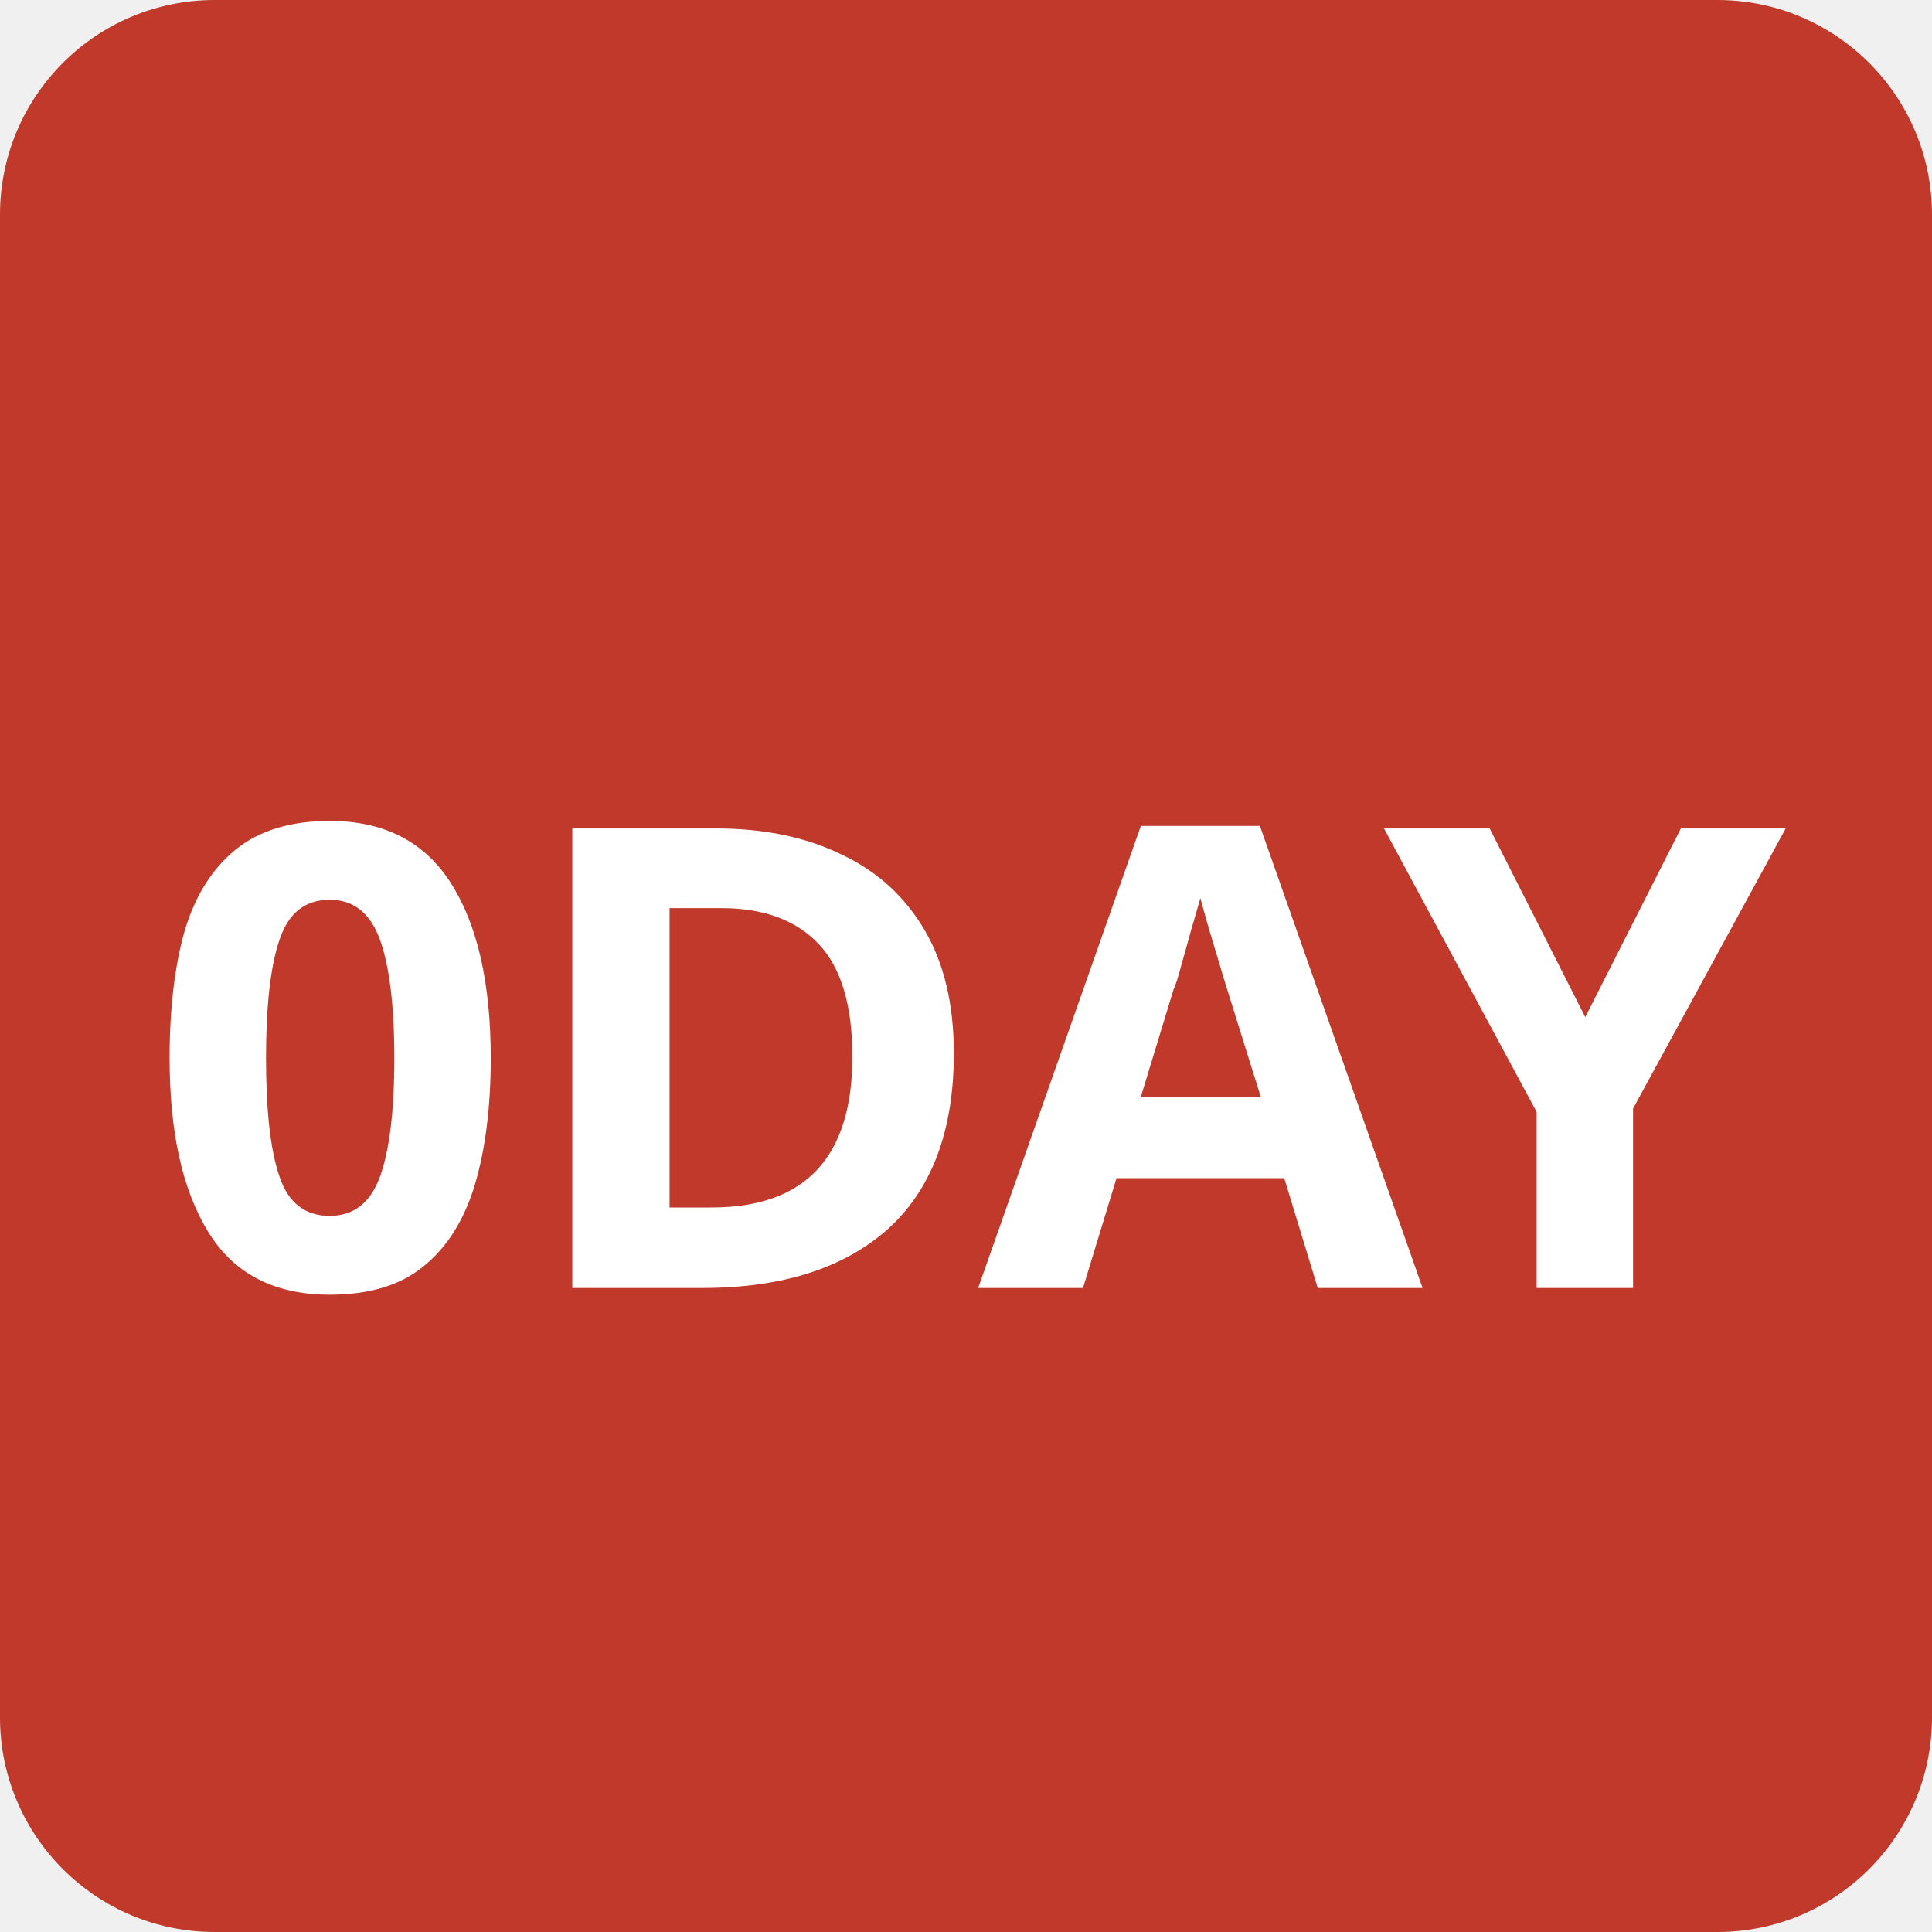
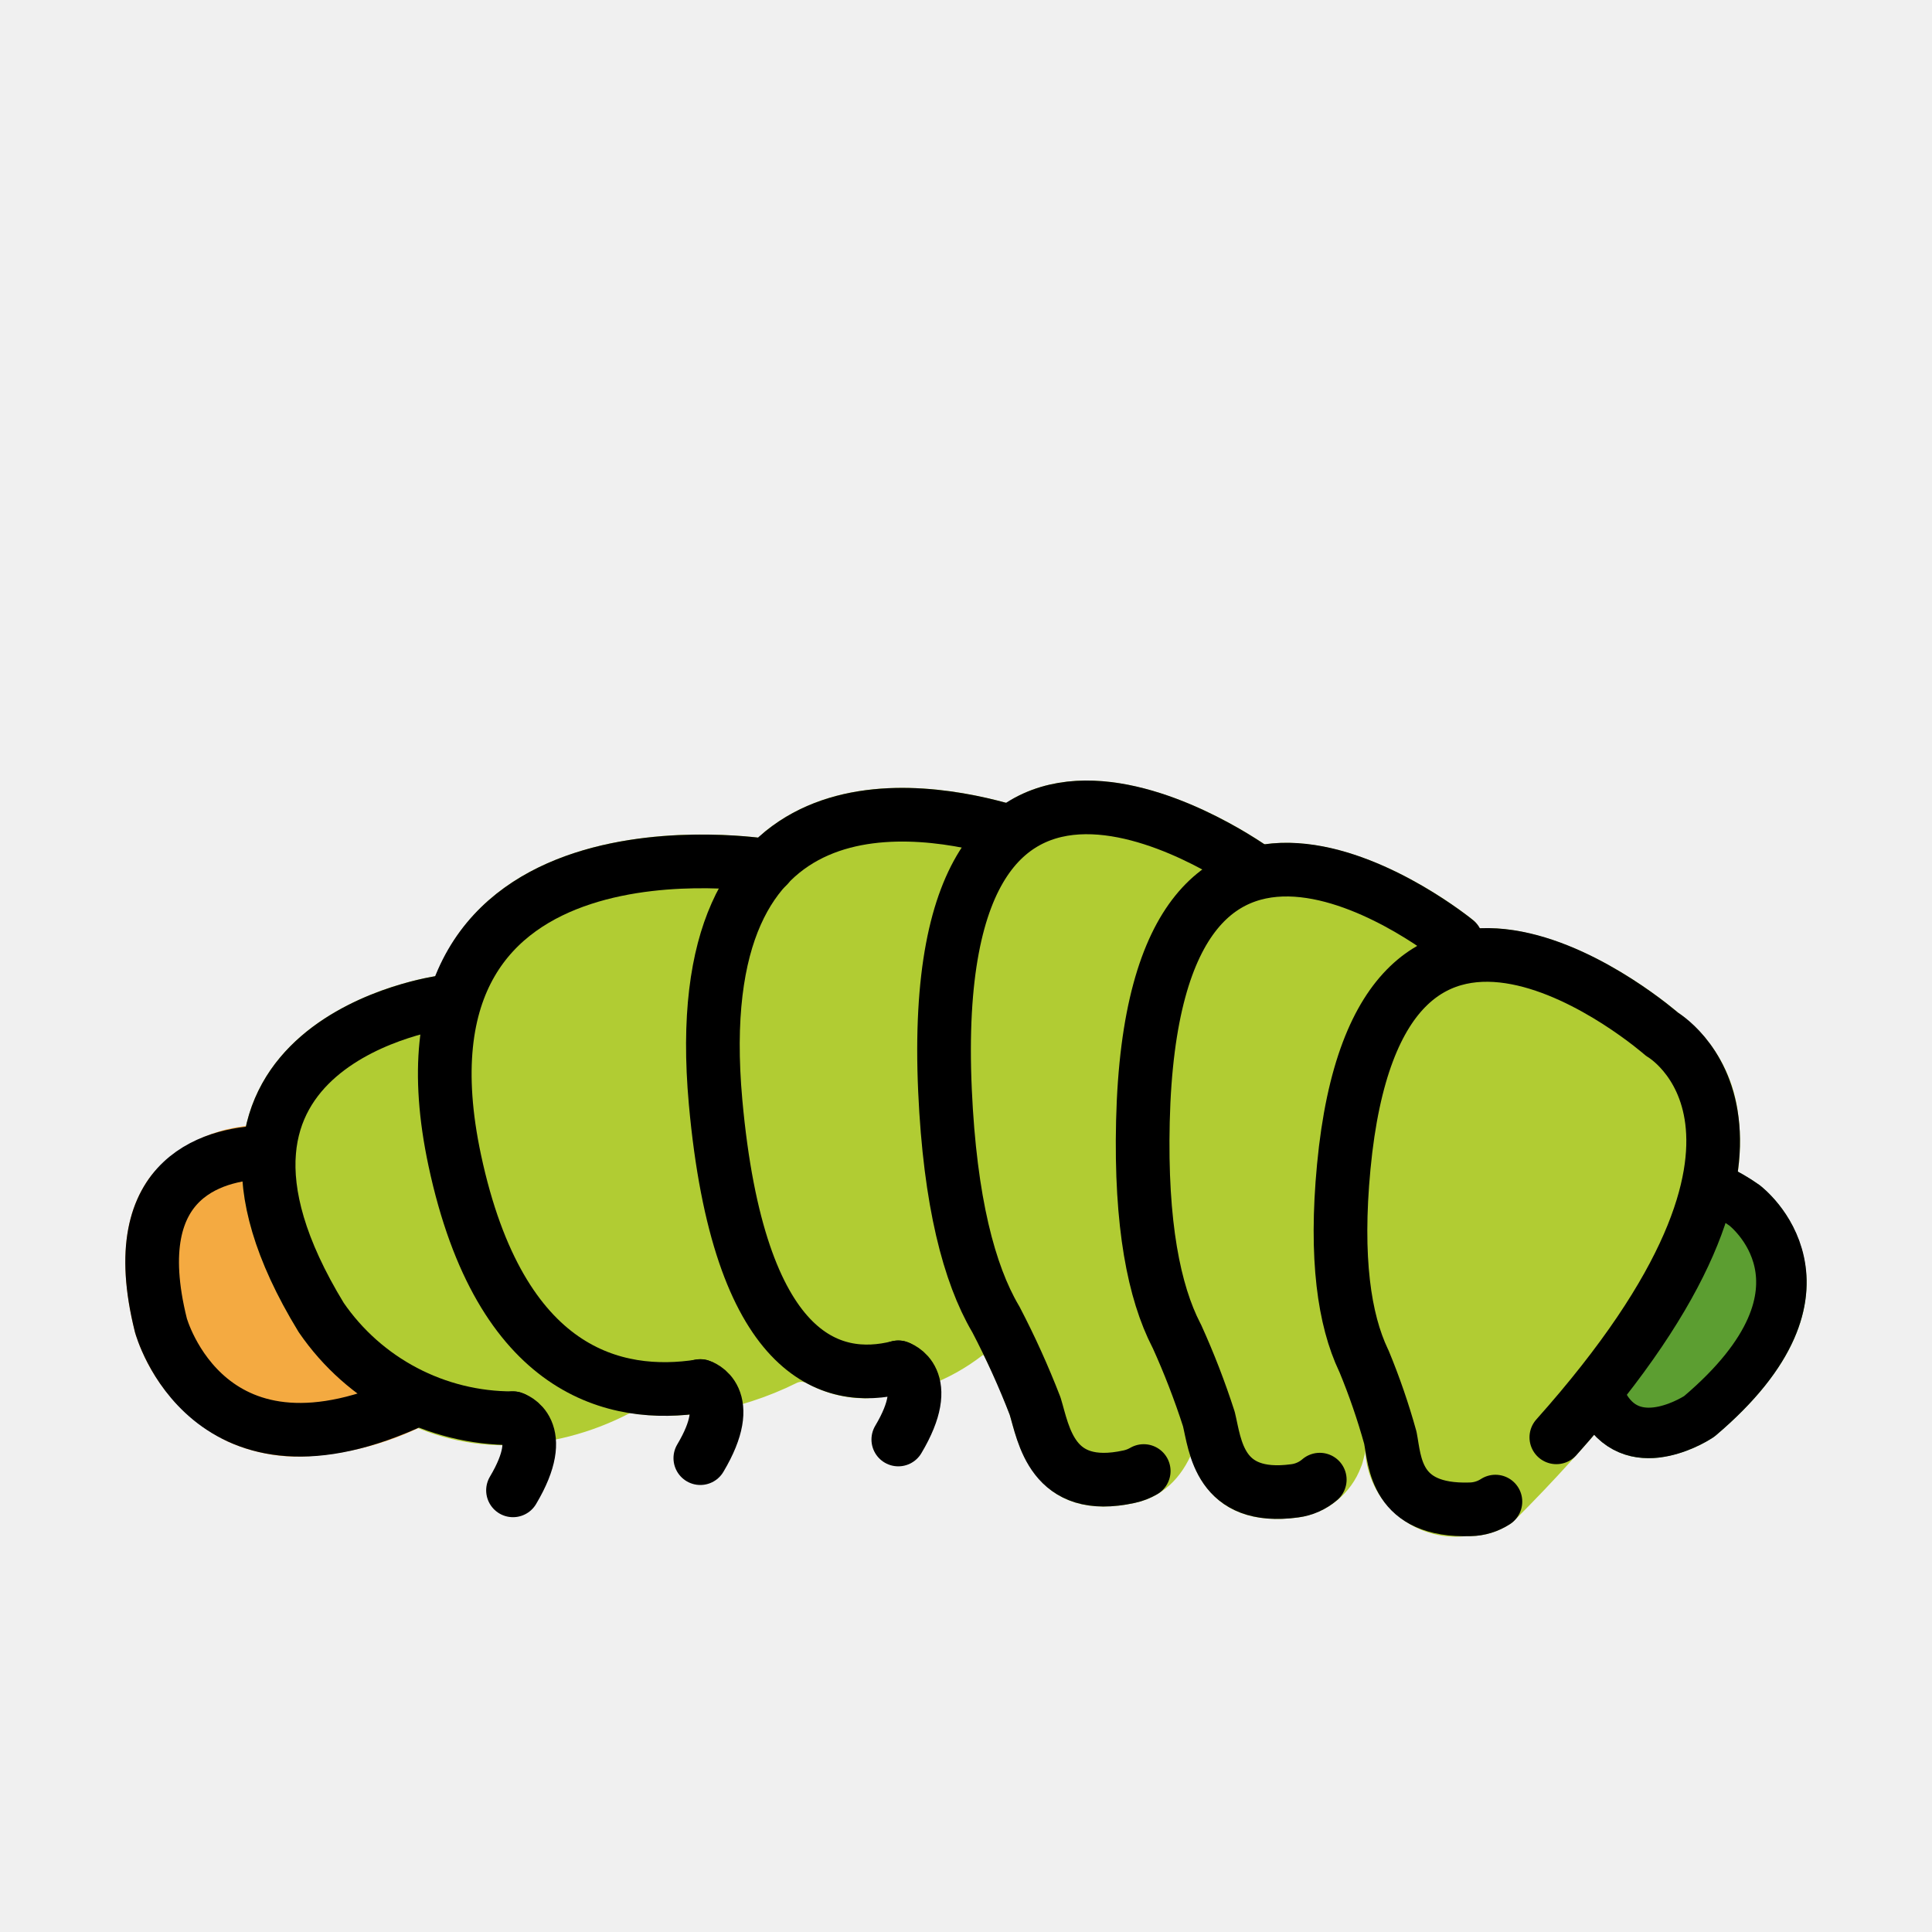
- <svg xmlns="http://www.w3.org/2000/svg" viewBox="0 0 36 36">
-   <rect width="36" height="36" fill="#c0392b" rx="4" />
-   <text x="18" y="24" fill="#fff" font-family="Arial Black, sans-serif" font-size="12" font-weight="bold" text-anchor="middle">0DAY</text>
+ <svg xmlns="http://www.w3.org/2000/svg" id="emoji" viewBox="0 0 72 72">
+   <g id="color">
+     <path fill="#f4aa41" d="m16.422,52.511c.01-.025.011-.051.019-.077.17-.477-.048-1.004-.503-1.224-1.24-.608-2.31-1.512-3.115-2.634-1.157-1.628-1.783-3.573-1.795-5.569.045-.55-.365-1.033-.915-1.079-.033-.002-.062.011-.094.012l-.007-.001h-.01c-1.657-.082-3.26.6-4.35,1.851-1.046,1.353-1.257,3.318-.621,5.861.544,1.77,1.79,3.239,3.447,4.066.847.385,1.768.579,2.698.569,1.651-.055,3.27-.473,4.741-1.225.204-.132.375-.31.497-.52.006-.01.004-.021.008-.031Z" />
+     <path fill="#b1cc33" d="m47.406,31.66c-.229-.167-5.621-4.059-9.578-1.938-.107.057-.197.141-.299.206-2.319-.637-6.243-1.208-9.022,1.064-.083.068-.151.153-.231.225-1.703-.196-7.35-.553-10.54,2.79-.645.686-1.153,1.49-1.496,2.368-.756.123-5.035.96-6.638,4.331-1.14,2.396-.63,5.394,1.525,8.928.035.055,2.771,4.227,7.683,4.227,1.629-.035,3.227-.447,4.67-1.203.431.068.867.103,1.304.104.492-.001.984-.04,1.471-.116,1.194-.196,2.352-.57,3.436-1.108.12-.06.259-.054.376.011.685.377,1.457.572,2.241.562,1.566-.083,3.069-.643,4.308-1.604.018-.014.044-.008.054.012.358.708.677,1.435.954,2.178l.084.296c.252.912.869,3.152,3.421,3.151.396-.003.789-.05,1.175-.138,1.988-.44,2.91-2.698,2.53-6.196-.003-.026-.018-.046-.023-.071-.013-.061-.032-.121-.057-.179-.024-.067-.055-.13-.093-.19-.013-.019-.015-.041-.029-.06-1.751-2.278-1.919-5.788-.501-10.43.856-2.799,1.935-4.67,3.208-5.562.006-.004.009-.011.015-.015.464-.285.608-.892.323-1.356-.069-.113-.161-.21-.269-.287l0.0.001Z" />
+     <path fill="#b1cc33" d="m55.64,35.402c-.055-.26-.211-.487-.434-.631-.051-.185-.157-.352-.303-.477-.213-.173-5.245-4.237-9.211-2.415-2.591,1.19-3.97,4.516-4.099,9.883-.089,3.69.367,6.535,1.353,8.449.434.947.812,1.919,1.133,2.91l.061.276c.192.911.68,3.21,3.453,3.209.264-.001.528-.019.79-.056,1.071-.153,1.971-.881,2.344-1.897.019-.043.035-.087.048-.133.229-.821.36-1.666.393-2.518,0-.03-.015-.056-.017-.086-.017-.134-.056-.264-.116-.385-.011-.02-.011-.042-.023-.061-.575-.914-1.073-3.005-.173-7.777.803-4.26,2.196-6.718,4.029-7.106.54-.115.885-.646.771-1.186Z" />
+     <path fill="#b1cc33" d="m54.6,57.251c-1.859.19-3.521-1.163-3.711-3.022-.007-.07-.012-.14-.015-.21l-.043-.246c-.253-.909-.562-1.801-.927-2.671-.858-1.807-1.137-4.408-.822-7.718.439-4.625,1.905-7.463,4.359-8.437,3.838-1.522,8.484,2.272,9.097,2.792,1.262.902,2.078,2.3,2.244,3.842.528,3.943-2.279,9.019-8.346,15.085-.048.048-.101.091-.157.128-.435.284-.941.441-1.46.452-.074.003-.148.004-.22.004Zm1.13-1.291h0Z" />
+     <path fill="#5c9e31" d="m65.575,44.167c-.309-.218-.634-.413-.972-.585-.117-.117-.261-.203-.42-.248-.534-.14-1.081.178-1.223.712-.877,2.813-2.222,5.458-3.978,7.825-.315.454-.202,1.077.252,1.391,0,0,0.0 0.0 0.0 0l.014.006c.383.505.93.861,1.548,1.005.351.075.713.089,1.069.042.708-.103,1.385-.359,1.985-.75.028-.019.055-.039.081-.061,2.306-1.95,3.448-3.916,3.395-5.842-.06-1.361-.697-2.632-1.751-3.495Z" />
+   </g>
+   <g id="line">
+     <path fill="none" stroke="#000" stroke-linecap="round" stroke-linejoin="round" stroke-width="2" d="m16.487,37.35s-10.786,1.469-4.518,11.747c1.615,2.358,4.291,3.764,7.149,3.756" />
+     <path fill="none" stroke="#000" stroke-linecap="round" stroke-linejoin="round" stroke-width="2" d="m10.012,42.938c-1.861.018-5.438.76-4.016,6.45,0,0,1.749,6.428,9.495,2.769" />
+     <path fill="none" stroke="#000" stroke-linecap="round" stroke-linejoin="round" stroke-width="2" d="m28.613,32.27s-14.523-2.403-11.665,10.977c1.7,7.959,6.015,8.902,9.151,8.41" />
+     <path fill="none" stroke="#000" stroke-linecap="round" stroke-linejoin="round" stroke-width="2" d="m37.617,30.993c-3.314-.989-12.079-2.466-10.95,10.068.86,9.546,4.309,10.53,6.811,9.895" />
+     <path fill="none" stroke="#000" stroke-linecap="round" stroke-linejoin="round" stroke-width="2" d="m46.815,32.467s-12.373-9.055-11.598,8.171c.188,4.165.904,6.834,1.874,8.495l.027.046c.546,1.046,1.032,2.122,1.458,3.223.319,1.034.612,3.268,3.509,2.628.189-.041.371-.112.538-.209" />
+     <path fill="none" stroke="#000" stroke-linecap="round" stroke-linejoin="round" stroke-width="2" d="m54.27,35.069s-11.295-9.24-11.677,6.717c-.092,3.858.421,6.373,1.245,7.975l.023.044c.455,1.003.852,2.031,1.19,3.079.239.977.374,3.06,3.199,2.675.346-.044.67-.189.934-.417" />
+     <path fill="none" stroke="#000" stroke-linecap="round" stroke-linejoin="round" stroke-width="2" d="m55.73,55.96c-.281.182-.607.282-.941.288-2.794.09-2.8-1.777-2.975-2.668-.269-.968-.596-1.919-.98-2.847l-.02-.041c-.71-1.5-1.061-3.785-.736-7.211,1.346-14.172,11.862-4.936,11.862-4.936,0,0,6.269,3.58-3.94,15.02" />
+     <path fill="none" stroke="#000" stroke-linecap="round" stroke-linejoin="round" stroke-width="2" d="m19.118,52.853s1.362.4,0,2.688" />
+     <path fill="none" stroke="#000" stroke-linecap="round" stroke-linejoin="round" stroke-width="2" d="m26.099,51.653s1.362.4,0,2.688" />
+     <path fill="none" stroke="#000" stroke-linecap="round" stroke-linejoin="round" stroke-width="2" d="m33.477,50.958s1.362.4,0,2.688" />
+     <path fill="none" stroke="#000" stroke-linecap="round" stroke-linejoin="round" stroke-width="1.881" d="m59.804,52.439c1.159,1.939,3.52.346,3.52.346,5.708-4.829,1.69-7.864,1.69-7.864-.332-.235-.684-.44-1.052-.612" />
+   </g>
</svg>
